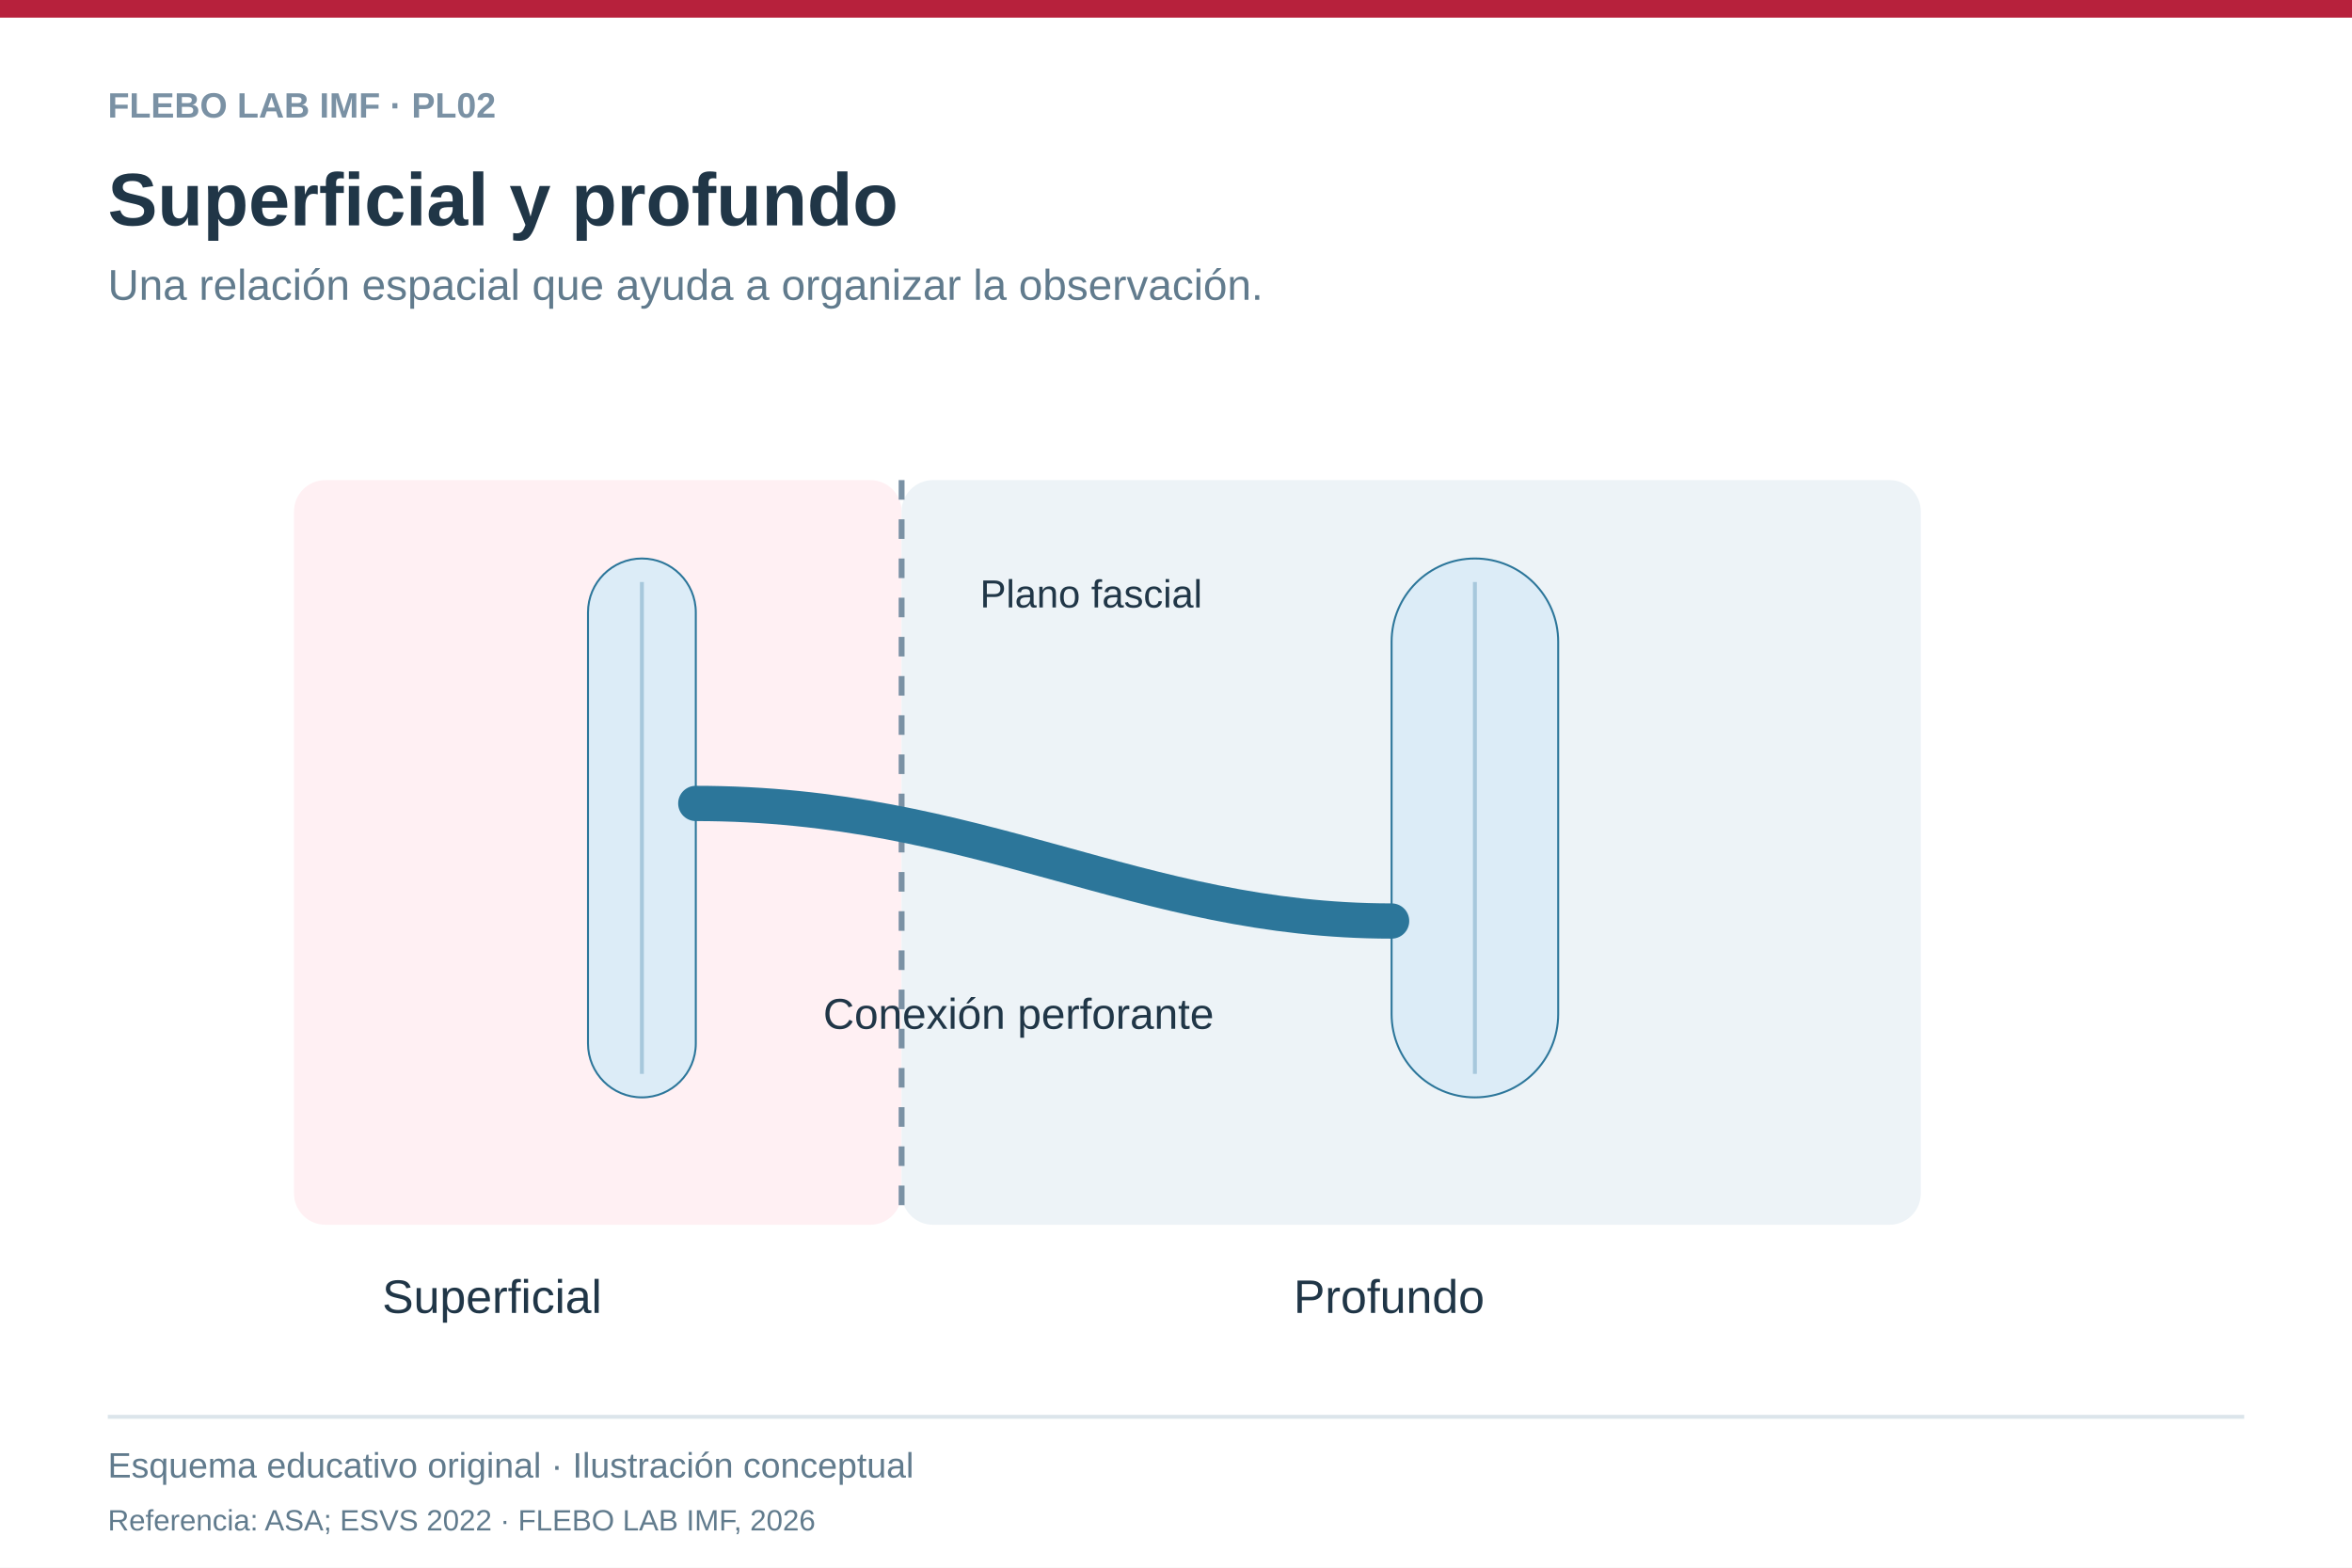
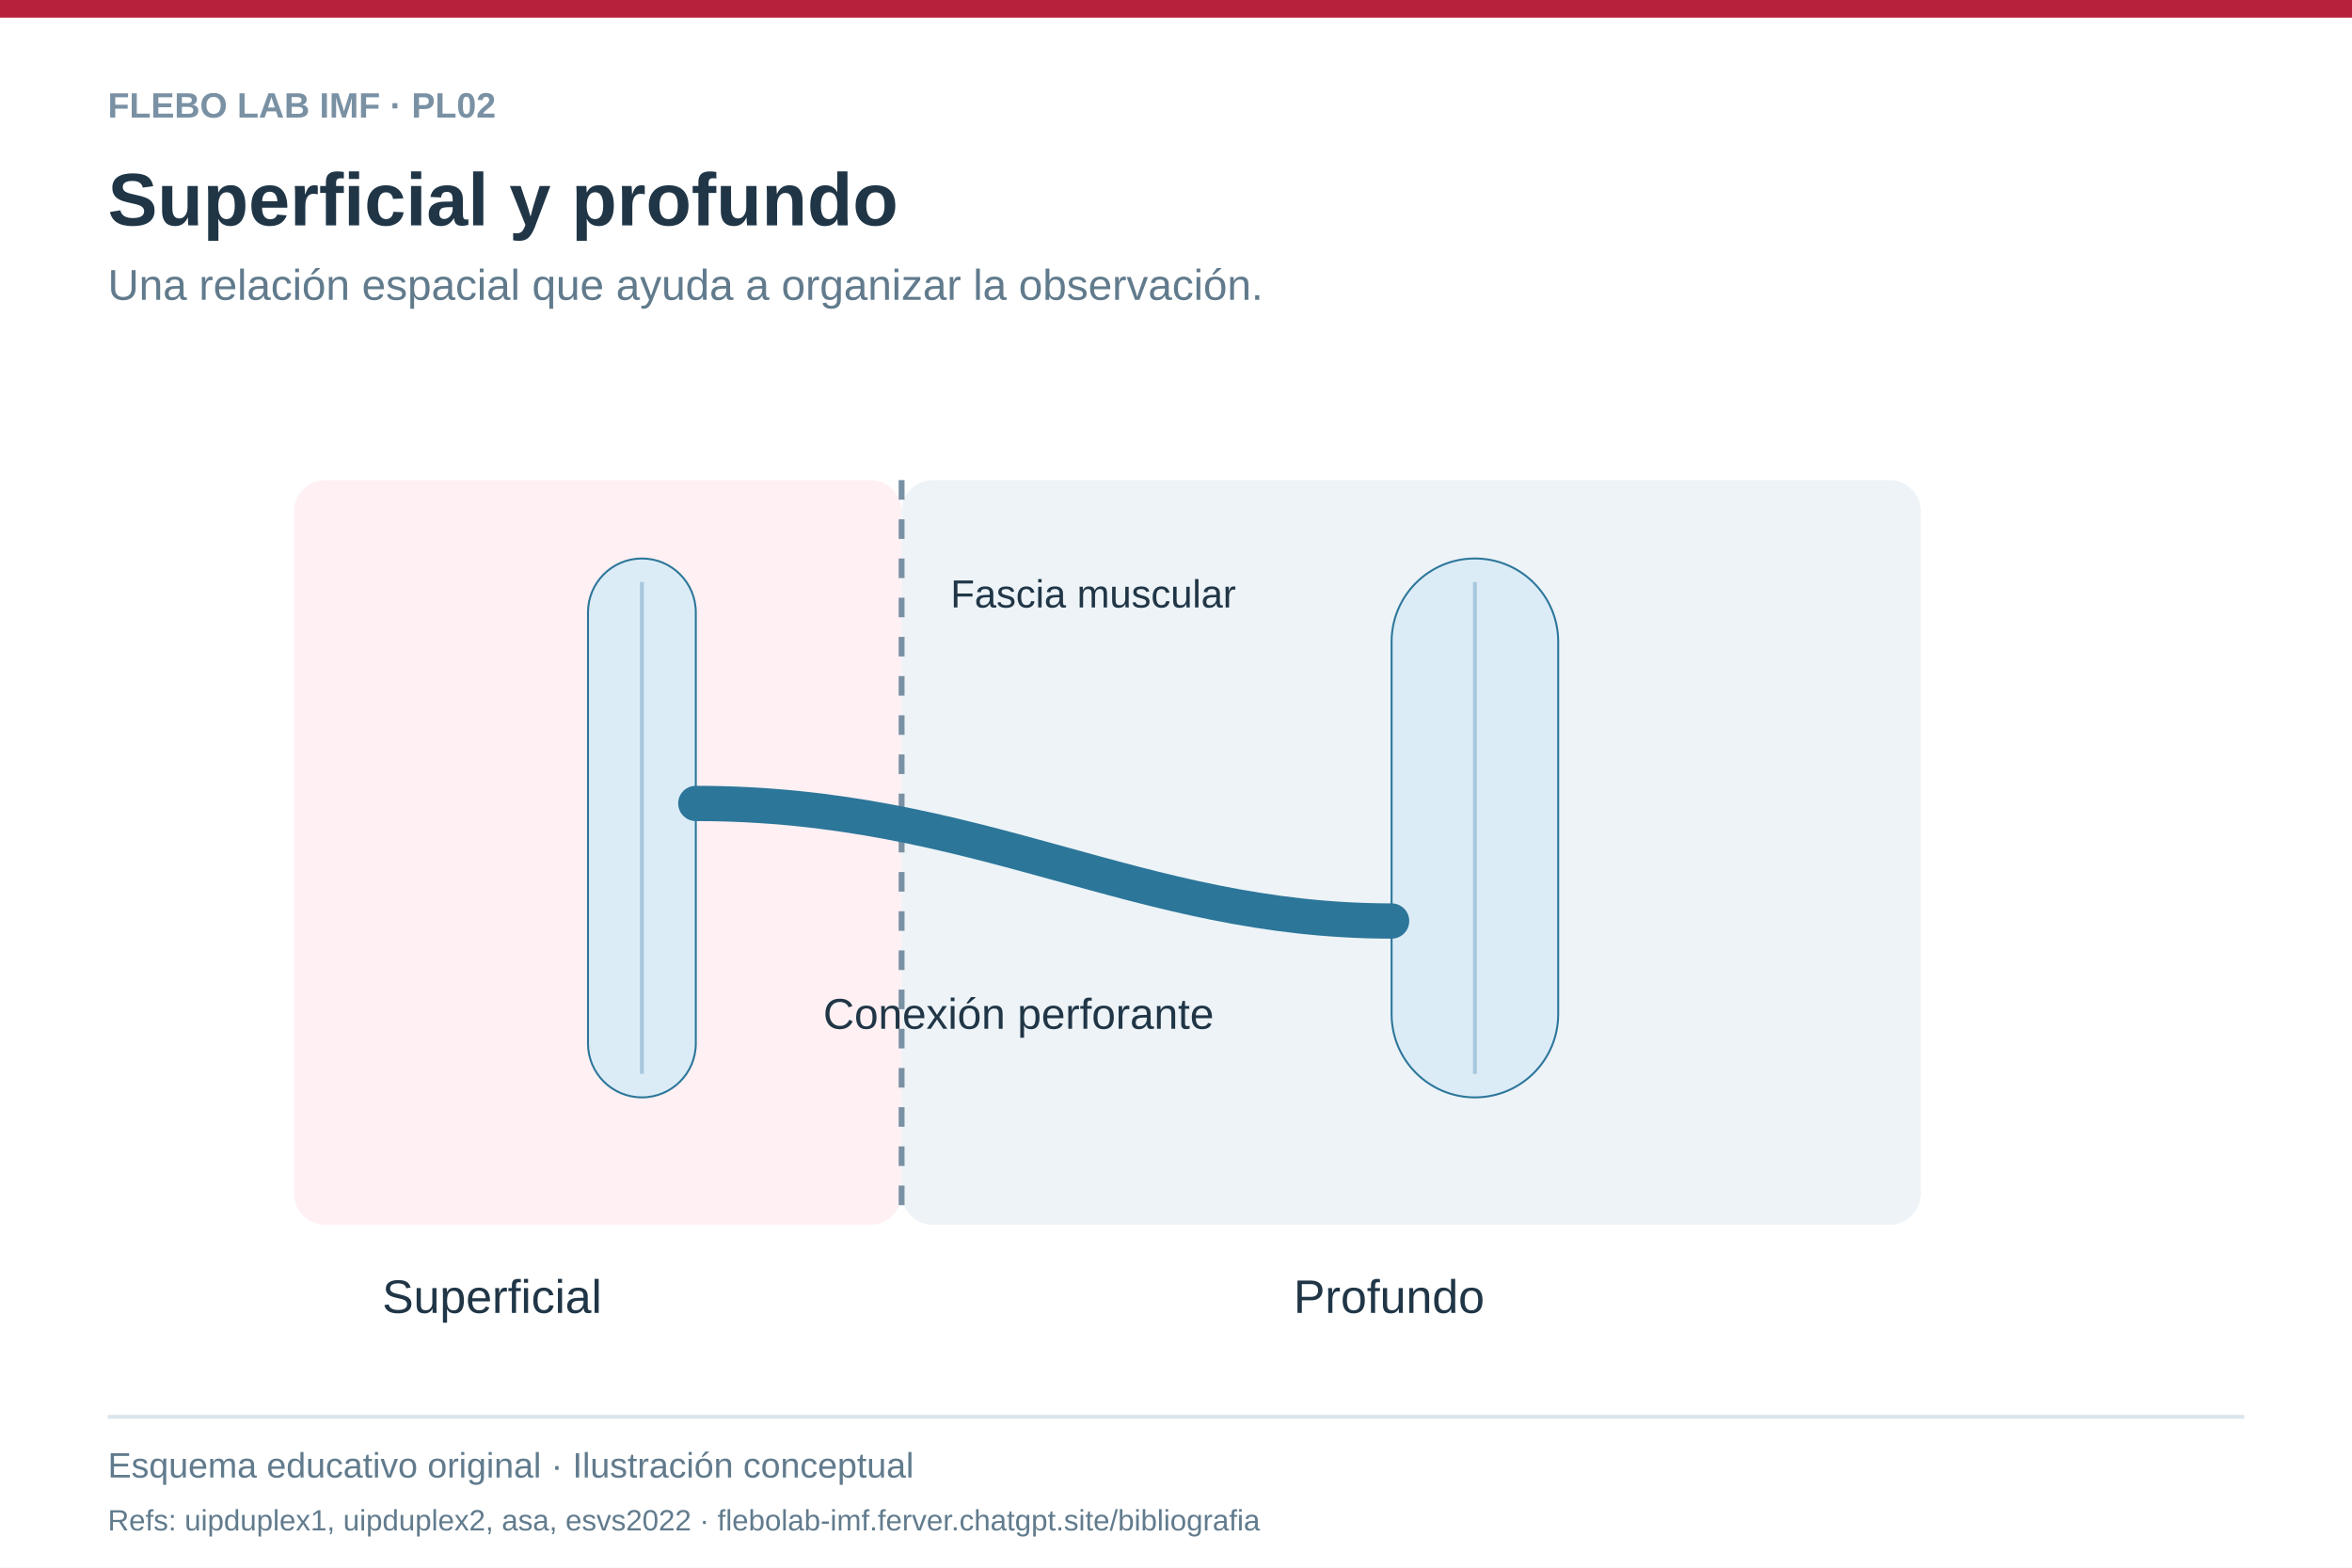
<svg xmlns="http://www.w3.org/2000/svg" width="1200" height="800" viewBox="0 0 1200 800" role="img" aria-labelledby="title desc">
  <defs>
    <marker id="arrow" viewBox="0 0 10 10" refX="8" refY="5" markerWidth="7" markerHeight="7" orient="auto-start-reverse">
      <path d="M0,0 L10,5 L0,10 z" fill="context-stroke" />
    </marker>
  </defs>
  <style>text{font-family:Arial,Helvetica,sans-serif}.static{display:none}@media(prefers-reduced-motion:reduce){.moving{display:none}.static{display:inline}}</style>
  <rect width="1200" height="800" fill="#fff" />
  <rect width="1200" height="9" fill="#b7213c" />
  <text x="55" y="60" fill="#7a91a4" font-size="18" font-weight="700" text-anchor="start">FLEBO LAB IMF · PL02</text>
  <text x="55" y="115" fill="#203647" font-size="38" font-weight="700" text-anchor="start">Superficial y profundo</text>
  <text x="55" y="153" fill="#617b8d" font-size="22" font-weight="400" text-anchor="start">Una relación espacial que ayuda a organizar la observación.</text>
  <rect x="150" y="245" width="310" height="380" rx="16" fill="#fff0f3" stroke="none" />
  <rect x="460" y="245" width="520" height="380" rx="16" fill="#edf3f7" stroke="none" />
  <line x1="460" y1="245" x2="460" y2="625" stroke="#7a91a4" stroke-width="3" stroke-dasharray="10 10" />
  <rect x="300" y="285" width="55" height="275" rx="27.5" fill="#dcecf7" stroke="#2c769a" />
  <line x1="327.5" y1="297" x2="327.5" y2="548" stroke="#a7c8dc" stroke-width="2" />
  <rect x="710" y="285" width="85" height="275" rx="42.5" fill="#dcecf7" stroke="#2c769a" />
  <line x1="752.5" y1="297" x2="752.5" y2="548" stroke="#a7c8dc" stroke-width="2" />
  <path d="M355,410 C500,410 580,470 710,470" fill="none" stroke="#2c769a" stroke-width="18" stroke-linecap="round" />
  <text x="195" y="670" fill="#203647" font-size="24" font-weight="400" text-anchor="start">Superficial</text>
  <text x="660" y="670" fill="#203647" font-size="24" font-weight="400" text-anchor="start">Profundo</text>
-   <text x="500" y="310" fill="#203647" font-size="20" font-weight="400" text-anchor="start">Plano fascial</text>
+   <text x="485" y="310" fill="#203647" font-size="20" font-weight="400" text-anchor="start">Fascia muscular</text>
  <text x="420" y="525" fill="#203647" font-size="22" font-weight="400" text-anchor="start">Conexión perforante</text>
  <line x1="55" y1="723" x2="1145" y2="723" stroke="#dce5eb" stroke-width="2" />
  <text x="55" y="754" fill="#617b8d" font-size="18" font-weight="400" text-anchor="start">Esquema educativo original · Ilustración conceptual</text>
-   <text x="55" y="781" fill="#617b8d" font-size="15" font-weight="400" text-anchor="start">Referencia: ASA; ESVS 2022 · FLEBO LAB IMF, 2026</text>
+   <text x="55" y="781" fill="#617b8d" font-size="15" font-weight="400" text-anchor="start">Refs: uipduplex1, uipduplex2, asa, esvs2022 · flebolab-imf.ferver.chatgpt.site/bibliografia</text>
</svg>
